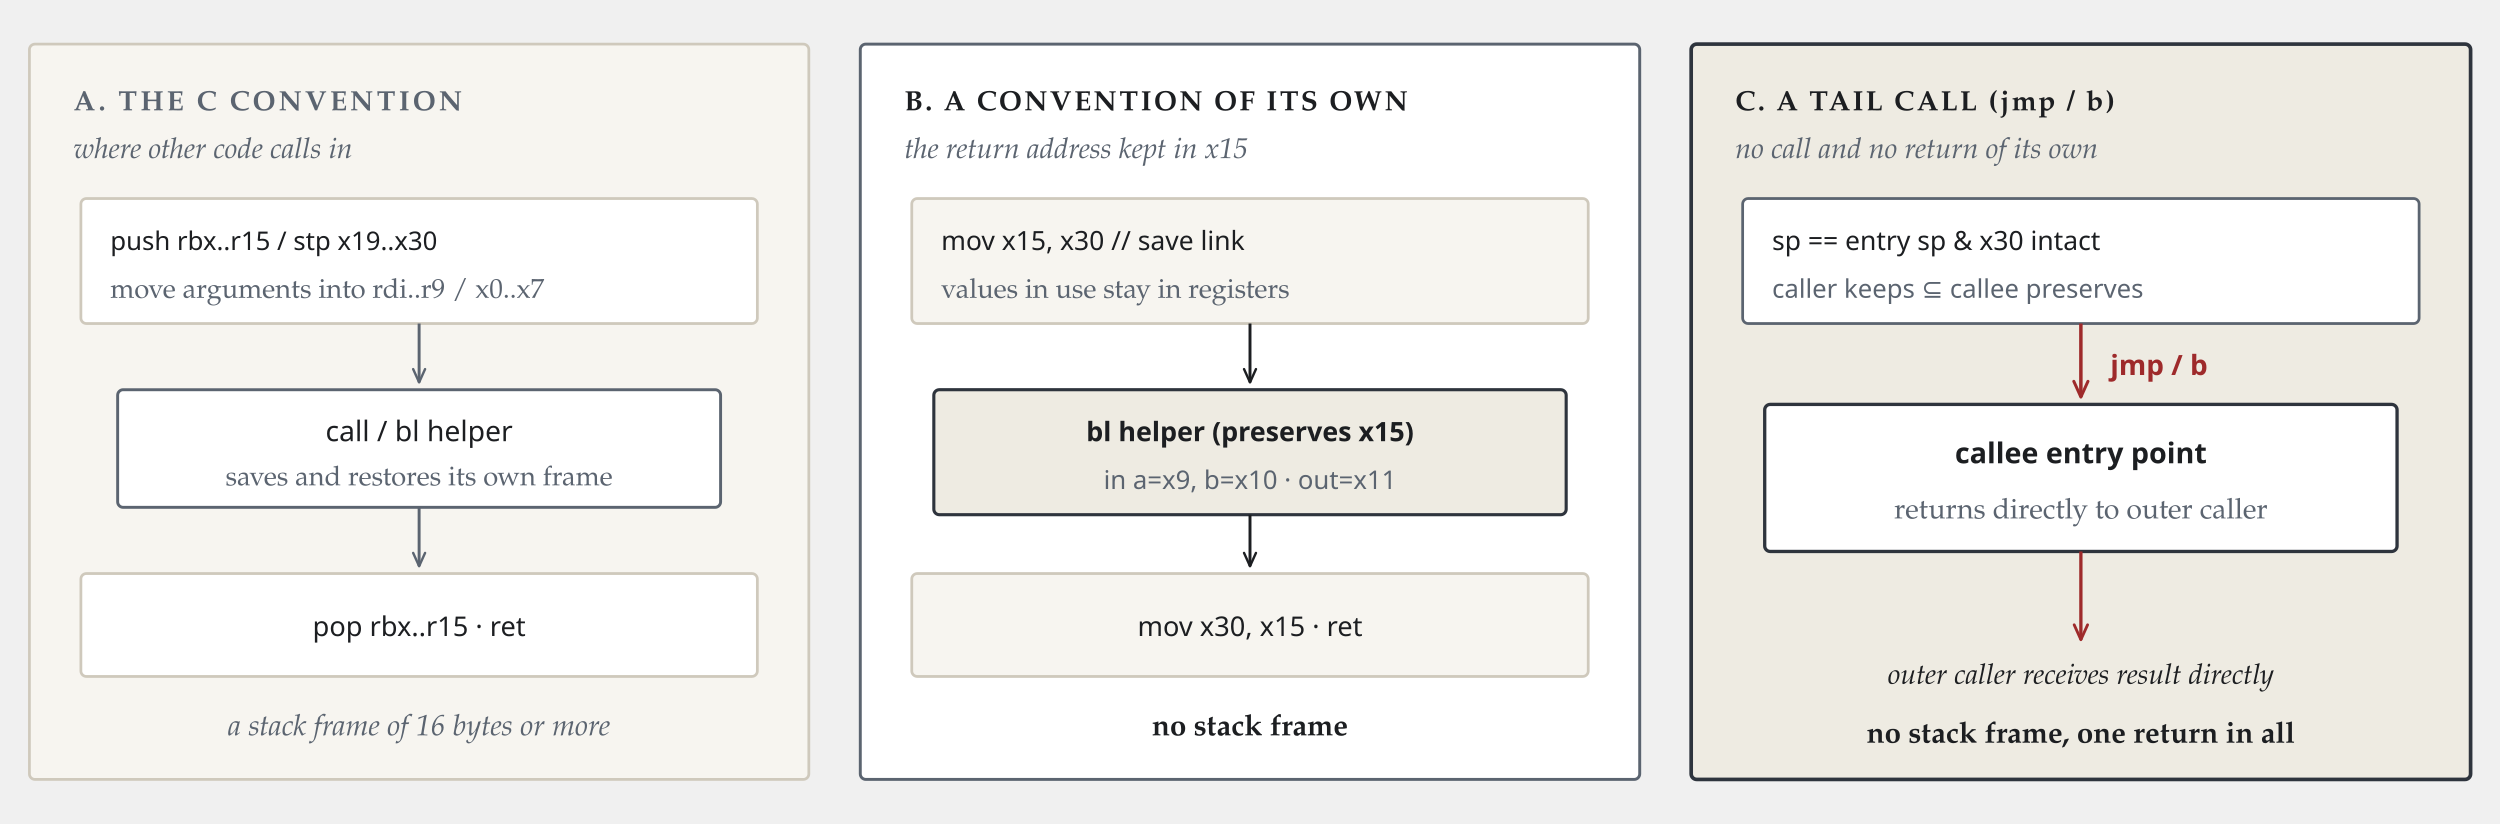
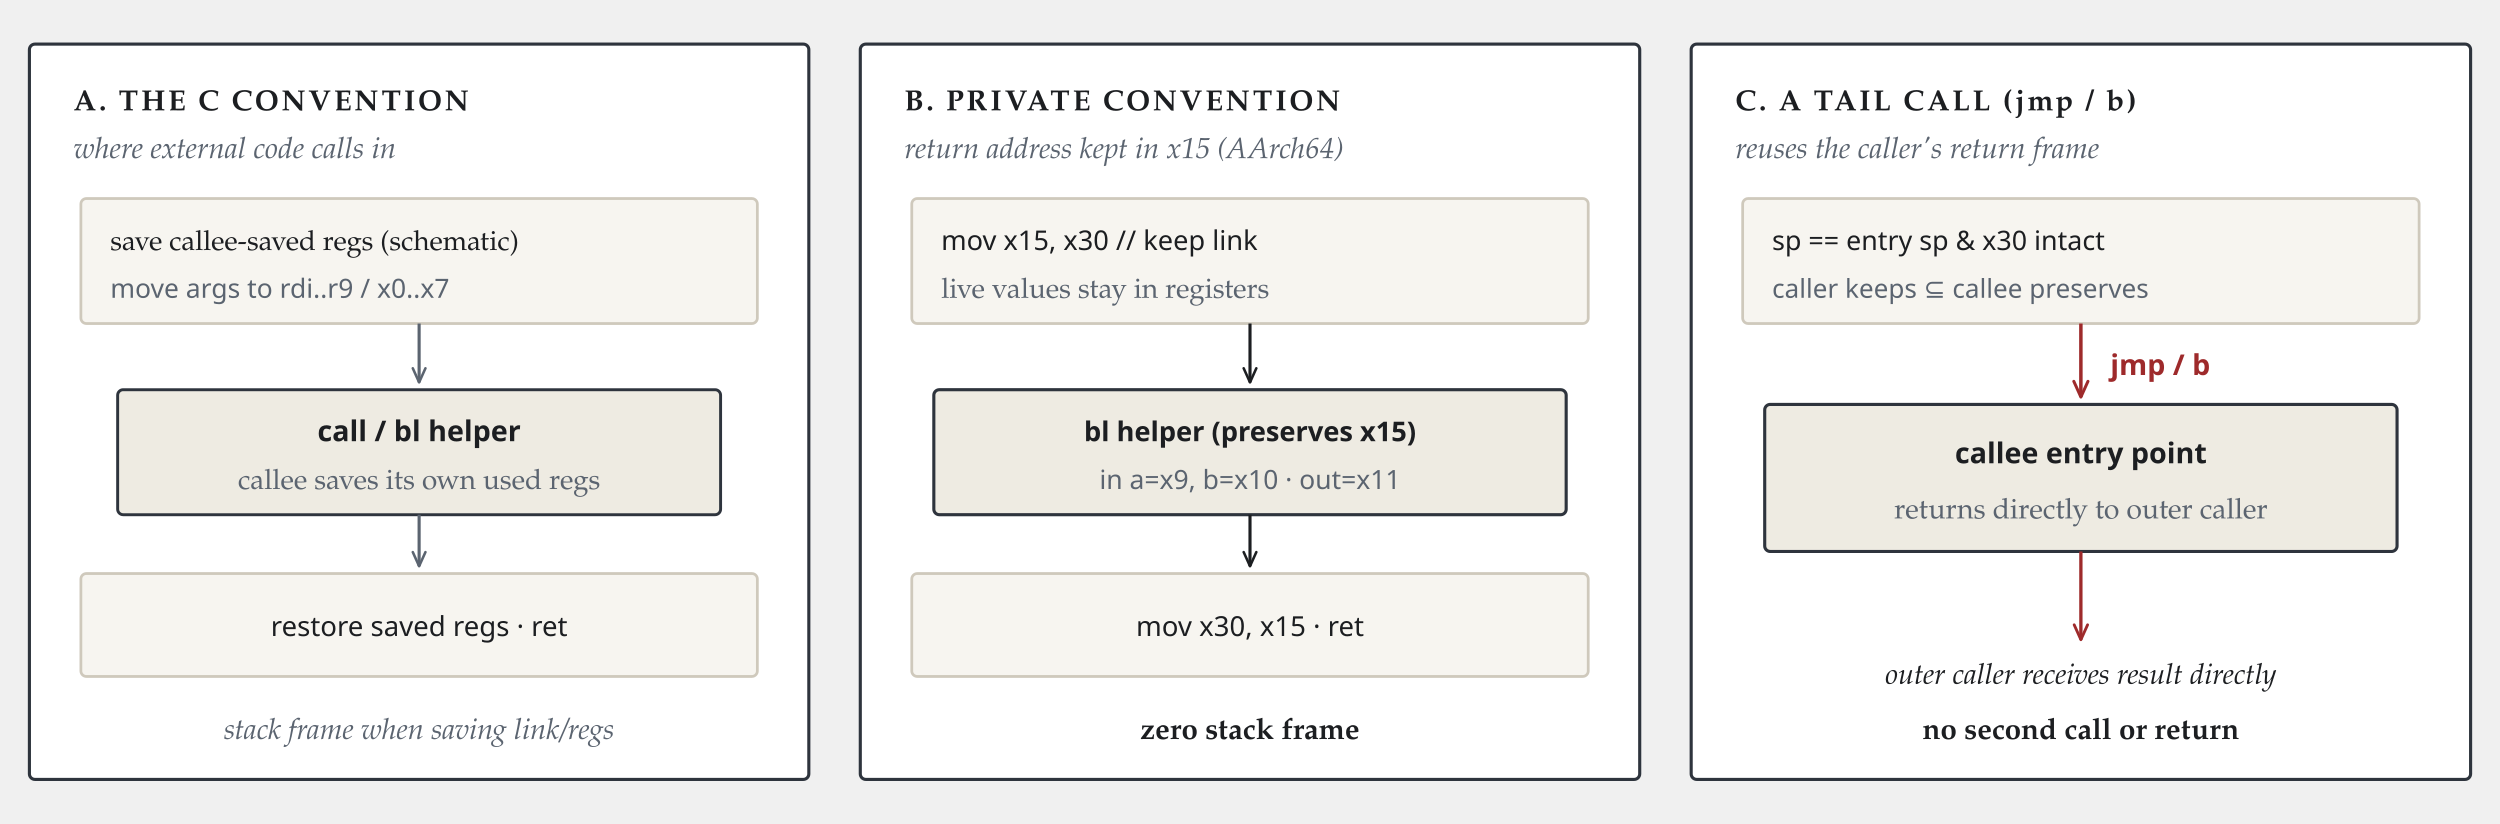
<svg xmlns="http://www.w3.org/2000/svg" viewBox="0 0 680 224" width="680" height="224">
  <defs>
    <marker id="arr-ink" viewBox="0 0 8 8" refX="7" refY="4" markerWidth="6" markerHeight="6" orient="auto">
      <path d="M1,1.3 L7,4 L1,6.7" fill="none" stroke="#1C1E21" stroke-width="1.1" stroke-linecap="round" stroke-linejoin="round" />
    </marker>
    <marker id="arr-slate" viewBox="0 0 8 8" refX="7" refY="4" markerWidth="6" markerHeight="6" orient="auto">
      <path d="M1,1.3 L7,4 L1,6.7" fill="none" stroke="#5B6470" stroke-width="1.1" stroke-linecap="round" stroke-linejoin="round" />
    </marker>
    <marker id="arr-accent" viewBox="0 0 8 8" refX="7" refY="4" markerWidth="6" markerHeight="6" orient="auto">
      <path d="M1,1.3 L7,4 L1,6.7" fill="none" stroke="#9E2A2B" stroke-width="1.15" stroke-linecap="round" stroke-linejoin="round" />
    </marker>
  </defs>
-   <rect x="8" y="12" width="212" height="200" rx="1.5" fill="#F7F5F0" stroke="#CFC9BC" stroke-width="0.75" />
-   <text x="20" y="30" text-anchor="start" font-family="Palatino" font-size="7.6" font-weight="bold" font-style="normal" fill="#5B6470" letter-spacing="0.8">A.  THE C CONVENTION</text>
-   <text x="20" y="43" text-anchor="start" font-family="Palatino" font-size="7.8" font-weight="normal" font-style="italic" fill="#5B6470">where other code calls in</text>
-   <rect x="22" y="54" width="184" height="34" rx="1.5" fill="#FFFFFF" stroke="#CFC9BC" stroke-width="0.75" />
-   <text x="30" y="68" text-anchor="start" font-family="Menlo" font-size="7.0" font-weight="normal" font-style="normal" fill="#1C1E21">push rbx..r15 / stp x19..x30</text>
-   <text x="30" y="81" text-anchor="start" font-family="Palatino" font-size="7.4" font-weight="normal" font-style="normal" fill="#5B6470">move arguments into rdi..r9 / x0..x7</text>
-   <line x1="114" y1="88" x2="114" y2="104" stroke="#5B6470" stroke-width="0.8" marker-end="url(#arr-slate)" />
-   <rect x="32" y="106" width="164" height="32" rx="1.5" fill="#FFFFFF" stroke="#5B6470" stroke-width="0.8" />
-   <text x="114" y="120" text-anchor="middle" font-family="Menlo" font-size="7.7" font-weight="normal" font-style="normal" fill="#1C1E21">call / bl  helper</text>
-   <text x="114" y="132" text-anchor="middle" font-family="Palatino" font-size="7.4" font-weight="normal" font-style="normal" fill="#5B6470">saves and restores its own frame</text>
-   <line x1="114" y1="138" x2="114" y2="154" stroke="#5B6470" stroke-width="0.8" marker-end="url(#arr-slate)" />
-   <rect x="22" y="156" width="184" height="28" rx="1.5" fill="#FFFFFF" stroke="#CFC9BC" stroke-width="0.75" />
-   <text x="114" y="173" text-anchor="middle" font-family="Menlo" font-size="7.4" font-weight="normal" font-style="normal" fill="#1C1E21">pop rbx..r15  ·  ret</text>
-   <text x="114" y="200" text-anchor="middle" font-family="Palatino" font-size="8.0" font-weight="normal" font-style="italic" fill="#5B6470">a stack frame of 16 bytes or more</text>
-   <rect x="234" y="12" width="212" height="200" rx="1.5" fill="#FFFFFF" stroke="#5B6470" stroke-width="0.8" />
-   <text x="246" y="30" text-anchor="start" font-family="Palatino" font-size="7.6" font-weight="bold" font-style="normal" fill="#1C1E21" letter-spacing="0.6">B.  A CONVENTION OF ITS OWN</text>
-   <text x="246" y="43" text-anchor="start" font-family="Palatino" font-size="7.8" font-weight="normal" font-style="italic" fill="#5B6470">the return address kept in x15</text>
+   <rect x="8" y="12" width="212" height="200" rx="1.5" fill="#FFFFFF" stroke="#2E343D" stroke-width="0.85" />
+   <text x="20" y="30" text-anchor="start" font-family="Palatino" font-size="7.9" font-weight="bold" font-style="normal" fill="#1C1E21" letter-spacing="0.7">A.  THE C CONVENTION</text>
+   <text x="20" y="43" text-anchor="start" font-family="Palatino" font-size="8.0" font-weight="normal" font-style="italic" fill="#5B6470">where external code calls in</text>
+   <rect x="22" y="54" width="184" height="34" rx="1.5" fill="#F7F5F0" stroke="#CFC9BC" stroke-width="0.75" />
+   <text x="30" y="68" text-anchor="start" font-family="Palatino" font-size="7.5" font-weight="normal" font-style="normal" fill="#1C1E21">save callee-saved regs (schematic)</text>
+   <text x="30" y="81" text-anchor="start" font-family="Menlo" font-size="7.2" font-weight="normal" font-style="normal" fill="#5B6470">move args to rdi..r9 / x0..x7</text>
+   <line x1="114" y1="88" x2="114" y2="104" stroke="#5B6470" stroke-width="0.85" marker-end="url(#arr-slate)" />
+   <rect x="32" y="106" width="164" height="34" rx="1.5" fill="#EEEBE2" stroke="#2E343D" stroke-width="0.8" />
+   <text x="114" y="120" text-anchor="middle" font-family="Menlo" font-size="7.8" font-weight="bold" font-style="normal" fill="#1C1E21">call / bl  helper</text>
+   <text x="114" y="133" text-anchor="middle" font-family="Palatino" font-size="7.6" font-weight="normal" font-style="normal" fill="#5B6470">callee saves its own used regs</text>
+   <line x1="114" y1="140" x2="114" y2="154" stroke="#5B6470" stroke-width="0.85" marker-end="url(#arr-slate)" />
+   <rect x="22" y="156" width="184" height="28" rx="1.5" fill="#F7F5F0" stroke="#CFC9BC" stroke-width="0.75" />
+   <text x="114" y="173" text-anchor="middle" font-family="Menlo" font-size="7.5" font-weight="normal" font-style="normal" fill="#1C1E21">restore saved regs  ·  ret</text>
+   <text x="114" y="201" text-anchor="middle" font-family="Palatino" font-size="7.9" font-weight="normal" font-style="italic" fill="#5B6470">stack frame when saving link/regs</text>
+   <rect x="234" y="12" width="212" height="200" rx="1.5" fill="#FFFFFF" stroke="#2E343D" stroke-width="0.85" />
+   <text x="246" y="30" text-anchor="start" font-family="Palatino" font-size="7.9" font-weight="bold" font-style="normal" fill="#1C1E21" letter-spacing="0.7">B.  PRIVATE CONVENTION</text>
+   <text x="246" y="43" text-anchor="start" font-family="Palatino" font-size="7.9" font-weight="normal" font-style="italic" fill="#5B6470">return address kept in x15 (AArch64)</text>
  <rect x="248" y="54" width="184" height="34" rx="1.5" fill="#F7F5F0" stroke="#CFC9BC" stroke-width="0.75" />
-   <text x="256" y="68" text-anchor="start" font-family="Menlo" font-size="7.2" font-weight="normal" font-style="normal" fill="#1C1E21">mov x15, x30   // save link</text>
-   <text x="256" y="81" text-anchor="start" font-family="Palatino" font-size="7.4" font-weight="normal" font-style="normal" fill="#5B6470">values in use stay in registers</text>
-   <line x1="340" y1="88" x2="340" y2="104" stroke="#1C1E21" stroke-width="0.8" marker-end="url(#arr-ink)" />
+   <text x="256" y="68" text-anchor="start" font-family="Menlo" font-size="7.4" font-weight="normal" font-style="normal" fill="#1C1E21">mov x15, x30   // keep link</text>
+   <text x="256" y="81" text-anchor="start" font-family="Palatino" font-size="7.6" font-weight="normal" font-style="normal" fill="#5B6470">live values stay in registers</text>
+   <line x1="340" y1="88" x2="340" y2="104" stroke="#1C1E21" stroke-width="0.85" marker-end="url(#arr-ink)" />
  <rect x="254" y="106" width="172" height="34" rx="1.5" fill="#EEEBE2" stroke="#2E343D" stroke-width="0.85" />
-   <text x="340" y="120" text-anchor="middle" font-family="Menlo" font-size="7.3" font-weight="bold" font-style="normal" fill="#1C1E21">bl  helper   (preserves x15)</text>
-   <text x="340" y="133" text-anchor="middle" font-family="Menlo" font-size="7.0" font-weight="normal" font-style="normal" fill="#5B6470">in a=x9, b=x10  ·  out=x11</text>
-   <line x1="340" y1="140" x2="340" y2="154" stroke="#1C1E21" stroke-width="0.8" marker-end="url(#arr-ink)" />
+   <text x="340" y="120" text-anchor="middle" font-family="Menlo" font-size="7.4" font-weight="bold" font-style="normal" fill="#1C1E21">bl  helper   (preserves x15)</text>
+   <text x="340" y="133" text-anchor="middle" font-family="Menlo" font-size="7.2" font-weight="normal" font-style="normal" fill="#5B6470">in a=x9, b=x10  ·  out=x11</text>
+   <line x1="340" y1="140" x2="340" y2="154" stroke="#1C1E21" stroke-width="0.85" marker-end="url(#arr-ink)" />
  <rect x="248" y="156" width="184" height="28" rx="1.5" fill="#F7F5F0" stroke="#CFC9BC" stroke-width="0.75" />
-   <text x="340" y="173" text-anchor="middle" font-family="Menlo" font-size="7.4" font-weight="normal" font-style="normal" fill="#1C1E21">mov x30, x15  ·  ret</text>
-   <text x="340" y="200" text-anchor="middle" font-family="Palatino" font-size="8.0" font-weight="bold" font-style="normal" fill="#1C1E21">no stack frame</text>
-   <rect x="460" y="12" width="212" height="200" rx="1.5" fill="#EEEBE2" stroke="#2E343D" stroke-width="1.0" />
-   <text x="472" y="30" text-anchor="start" font-family="Palatino" font-size="7.6" font-weight="bold" font-style="normal" fill="#1C1E21" letter-spacing="0.6">C.  A TAIL CALL  (jmp / b)</text>
-   <text x="472" y="43" text-anchor="start" font-family="Palatino" font-size="7.8" font-weight="normal" font-style="italic" fill="#5B6470">no call and no return of its own</text>
-   <rect x="474" y="54" width="184" height="34" rx="1.5" fill="#FFFFFF" stroke="#5B6470" stroke-width="0.75" />
-   <text x="482" y="68" text-anchor="start" font-family="Menlo" font-size="7.2" font-weight="normal" font-style="normal" fill="#1C1E21">sp == entry sp  &amp;  x30 intact</text>
-   <text x="482" y="81" text-anchor="start" font-family="Menlo" font-size="7.0" font-weight="normal" font-style="normal" fill="#5B6470">caller keeps ⊆ callee preserves</text>
+   <text x="340" y="173" text-anchor="middle" font-family="Menlo" font-size="7.5" font-weight="normal" font-style="normal" fill="#1C1E21">mov x30, x15  ·  ret</text>
+   <text x="340" y="201" text-anchor="middle" font-family="Palatino" font-size="8.0" font-weight="bold" font-style="normal" fill="#1C1E21">zero stack frame</text>
+   <rect x="460" y="12" width="212" height="200" rx="1.5" fill="#FFFFFF" stroke="#2E343D" stroke-width="0.85" />
+   <text x="472" y="30" text-anchor="start" font-family="Palatino" font-size="7.9" font-weight="bold" font-style="normal" fill="#1C1E21" letter-spacing="0.7">C.  A TAIL CALL  (jmp / b)</text>
+   <text x="472" y="43" text-anchor="start" font-family="Palatino" font-size="8.0" font-weight="normal" font-style="italic" fill="#5B6470">reuses the caller's return frame</text>
+   <rect x="474" y="54" width="184" height="34" rx="1.5" fill="#F7F5F0" stroke="#CFC9BC" stroke-width="0.75" />
+   <text x="482" y="68" text-anchor="start" font-family="Menlo" font-size="7.3" font-weight="normal" font-style="normal" fill="#1C1E21">sp == entry sp  &amp;  x30 intact</text>
+   <text x="482" y="81" text-anchor="start" font-family="Menlo" font-size="7.1" font-weight="normal" font-style="normal" fill="#5B6470">caller keeps ⊆ callee preserves</text>
  <line x1="566" y1="88" x2="566" y2="108" stroke="#9E2A2B" stroke-width="0.95" marker-end="url(#arr-accent)" />
-   <text x="574" y="102" text-anchor="start" font-family="Menlo" font-size="7.6" font-weight="bold" font-style="normal" fill="#9E2A2B">jmp / b</text>
-   <rect x="480" y="110" width="172" height="40" rx="1.5" fill="#FFFFFF" stroke="#2E343D" stroke-width="0.9" />
+   <text x="574" y="102" text-anchor="start" font-family="Menlo" font-size="7.8" font-weight="bold" font-style="normal" fill="#9E2A2B">jmp / b</text>
+   <rect x="480" y="110" width="172" height="40" rx="1.5" fill="#EEEBE2" stroke="#2E343D" stroke-width="0.85" />
  <text x="566" y="126" text-anchor="middle" font-family="Menlo" font-size="7.8" font-weight="bold" font-style="normal" fill="#1C1E21">callee entry point</text>
  <text x="566" y="141" text-anchor="middle" font-family="Palatino" font-size="7.7" font-weight="normal" font-style="normal" fill="#5B6470">returns directly to outer caller</text>
  <line x1="566" y1="150" x2="566" y2="174" stroke="#9E2A2B" stroke-width="0.9" marker-end="url(#arr-accent)" />
-   <text x="566" y="186" text-anchor="middle" font-family="Palatino" font-size="7.7" font-weight="normal" font-style="italic" fill="#1C1E21">outer caller receives result directly</text>
-   <text x="566" y="202" text-anchor="middle" font-family="Palatino" font-size="8.0" font-weight="bold" font-style="normal" fill="#1C1E21">no stack frame, one return in all</text>
+   <text x="566" y="186" text-anchor="middle" font-family="Palatino" font-size="7.8" font-weight="normal" font-style="italic" fill="#1C1E21">outer caller receives result directly</text>
+   <text x="566" y="201" text-anchor="middle" font-family="Palatino" font-size="8.0" font-weight="bold" font-style="normal" fill="#1C1E21">no second call or return</text>
</svg>
